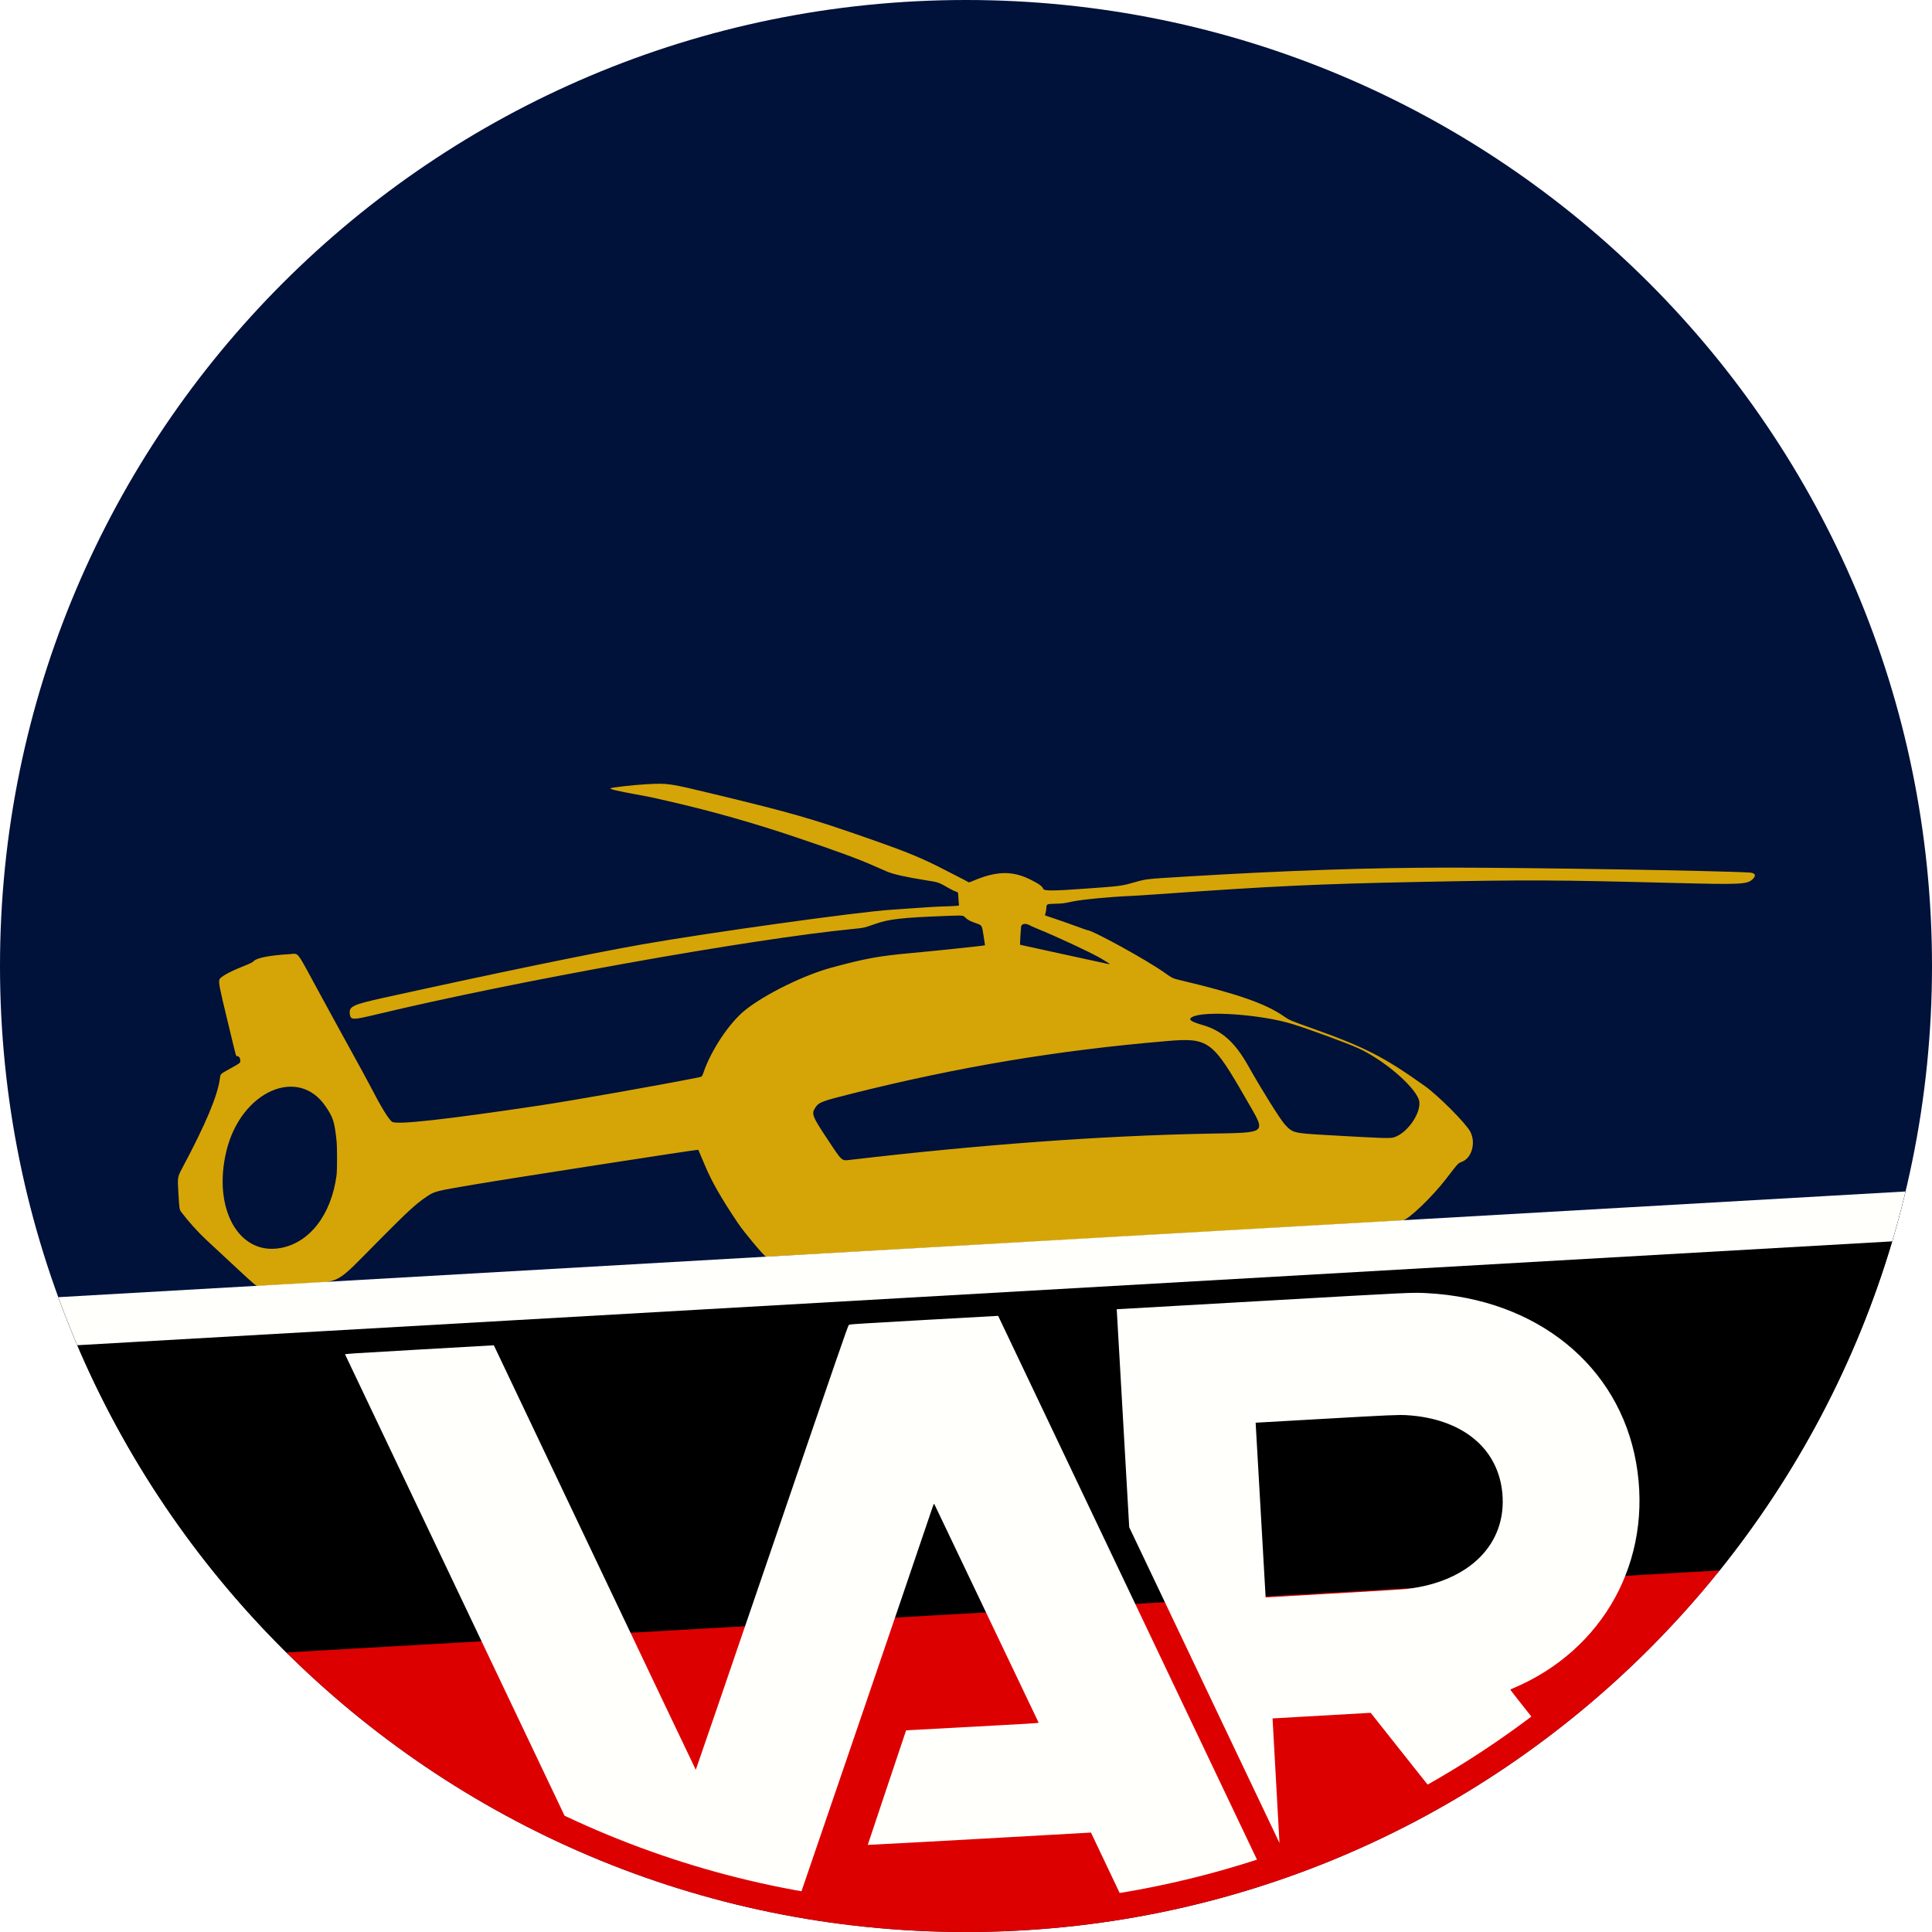
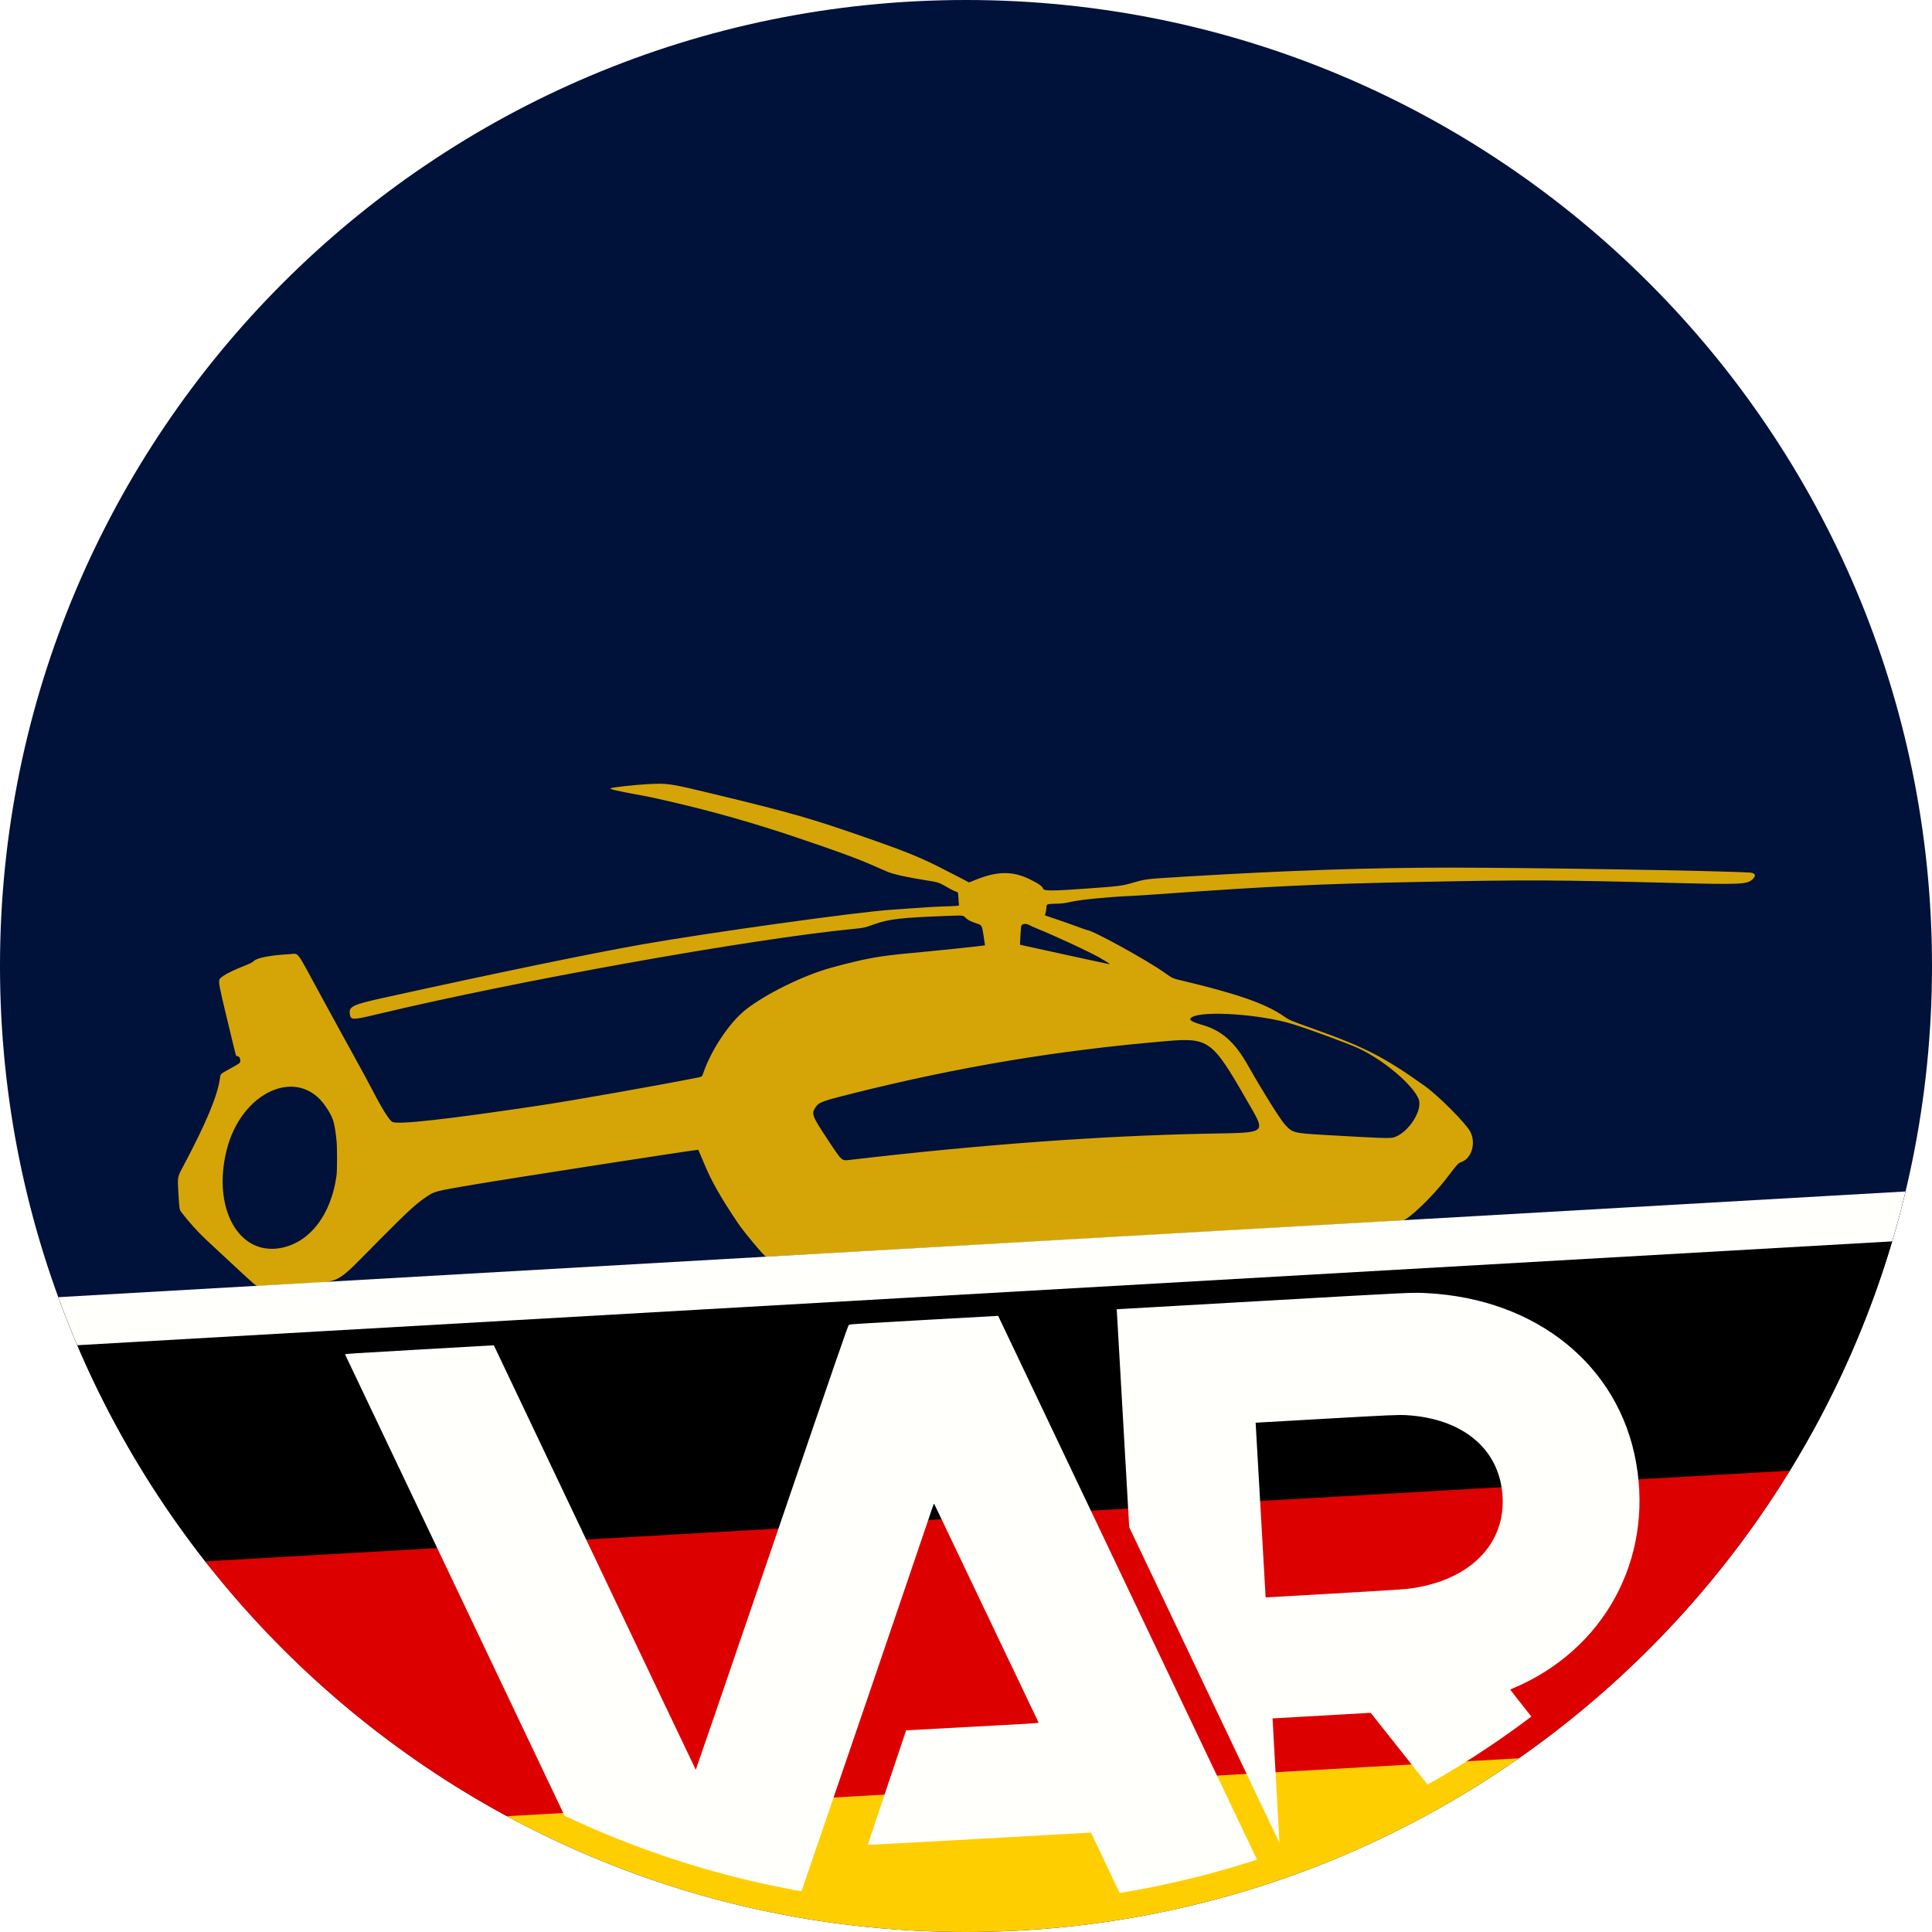
<svg xmlns="http://www.w3.org/2000/svg" viewBox="0 0 512 512" width="512" height="512">
  <defs>
-     <clipPath id="e20">
+     <clipPath id="e24">
      <circle cx="256" cy="256" r="256" />
    </clipPath>
  </defs>
-   <g clip-path="url(#e20)">
+   <g clip-path="url(#e24)">
    <circle cx="256" cy="256" r="256" fill="#00113A" />
-     <g transform="rotate(-3.275 256 256)">
-       <g transform="translate(0,330)">
-         <rect x="-512" y="0.00" width="1536" height="97.93" fill="#000000" />
-         <rect x="-512" y="97.33" width="1536" height="97.93" fill="#DD0000" />
-         <rect x="-512" y="194.67" width="1536" height="97.93" fill="#FFCE00" />
+     <defs>
+       <clipPath id="f25">
+         <rect x="-512" y="330" width="1536" height="1024" transform="rotate(-3.275 256 256)" />
+       </clipPath>
+     </defs>
+     <g clip-path="url(#f25)">
+       <g transform="rotate(-3.275 256 256)">
+         <g transform="translate(0,330)">
+           <rect x="-512" y="0.00" width="1536" height="72.60" fill="#000000" />
+           <rect x="-512" y="72.00" width="1536" height="72.60" fill="#DD0000" />
+           <rect x="-512" y="144.00" width="1536" height="72.60" fill="#FFCE00" />
+         </g>
      </g>
    </g>
    <g fill="#D5A507" transform="translate(47.00,207.72) scale(0.418)">
      <path d="M35.7 305.27C27.86 297.99 20 290.67 18.23 289.02C12.94 284.07 7.26 277.76 2.59 271.63C1.3 269.94 1.3 269.94 0.67 259.67C0.04 249.4 0.04 249.4 3.21 243.43C17.85 215.93 25.31 198.26 26.9 187.33C27.45 183.58 26.65 184.36 34.25 180.13C39.92 176.97 39.91 176.98 39.91 175.49C39.91 173.85 39.02 172.61 37.83 172.6C37.11 172.6 37.81 175.22 31.69 149.81C26.64 128.87 26.11 126.2 26.67 124.15C27.12 122.49 32.62 119.37 41.13 115.95C46.53 113.78 47.49 113.3 48.58 112.26C50.67 110.26 58.97 108.69 71.24 107.99C77.19 107.64 74.98 104.81 89.29 131.15C96.15 143.79 105.73 161.29 110.57 170.04C115.41 178.79 120.75 188.62 122.44 191.88C129.48 205.52 134.23 213.21 136.29 214.34C139.72 216.22 170.18 212.83 229.23 204.01C250.02 200.91 306.75 190.88 330.23 186.17C332.66 185.68 332.66 185.68 333.54 183.12C338.5 168.63 350.1 151.3 360.17 143.32C372.8 133.3 397.13 121.34 414.41 116.63C435.84 110.79 444.66 109.17 464.81 107.34C479.81 105.98 511.76 102.62 512.05 102.38C512.08 102.36 511.65 99.49 511.1 96.01C510.1 89.68 510.1 89.68 506.87 88.58C502.65 87.13 501 86.26 499.45 84.67C498.18 83.37 498.18 83.37 487.88 83.75C459.05 84.82 451.08 85.73 441.9 89.01C435.4 91.33 435.45 91.31 428.8 91.97C362.81 98.45 214.12 125.11 126.21 146.21C111.13 149.83 109.91 149.82 109.35 146.09C108.62 141.18 110.96 140.04 130.7 135.68C199.78 120.43 262.82 107.4 294.63 101.81C336.98 94.36 431.41 81.22 452.54 79.84C455.13 79.67 462.05 79.18 467.91 78.75C473.77 78.33 480.74 77.91 483.41 77.82C496.02 77.41 495.76 77.44 495.55 76.49C495.44 76.03 495.28 74.08 495.18 72.17C495.01 68.69 495.01 68.69 493.75 68.38C493.06 68.2 491.24 67.34 489.71 66.47C482.4 62.32 482.87 62.48 475.05 61.23C461.69 59.09 454.17 57.41 449.82 55.59C448.42 55 444.91 53.47 442.02 52.19C431.61 47.57 418.28 42.66 392.8 34.08C364.87 24.67 339.59 17.5 311.76 11.09C299.95 8.37 299.99 8.38 290.21 6.6C279.38 4.63 274.04 3.36 274.55 2.87C275.14 2.3 289.73 0.65 297.88 0.23C311.16 -0.46 311.55 -0.4 341.15 6.74C389.7 18.46 402.15 22.04 437.97 34.58C462.99 43.33 472.02 47.05 486.52 54.55C489.7 56.2 494.13 58.47 496.36 59.59C498.58 60.72 500.74 61.86 501.14 62.13C501.87 62.62 501.89 62.62 504.82 61.38C519.4 55.23 529.43 55.03 540.79 60.69C546.35 63.46 548.17 64.78 548.98 66.6C549.58 67.97 555.31 67.94 575.92 66.45C598.39 64.83 598.39 64.83 607.34 62.29C614.29 60.32 614.14 60.33 639.56 58.79C703.41 54.93 756.26 53.13 806.36 53.13C858.12 53.13 977.54 55.09 996.82 56.26C1000.43 56.48 1001.17 58.14 998.71 60.49C995.29 63.76 991.43 63.94 948.73 62.85C873.08 60.91 856.08 60.83 788.97 62.17C722.22 63.5 694.67 64.8 620.01 70.11C613.86 70.55 607 70.98 604.77 71.07C591.89 71.59 573.5 73.35 567.47 74.64C561.97 75.82 561.32 75.9 556.36 76.04C551.11 76.19 551.11 76.19 550.94 78.75C550.84 80.16 550.57 81.77 550.34 82.33C550.01 83.11 549.99 83.38 550.24 83.47C550.42 83.53 553.42 84.55 556.9 85.72C560.39 86.9 566.25 88.96 569.93 90.32C573.61 91.67 576.74 92.77 576.89 92.77C580.14 92.77 614.7 111.79 625.81 119.69C630.93 123.34 630.93 123.34 636.87 124.75C672.02 133.12 689.95 139.38 701.29 147.24C705.18 149.93 705.18 149.93 720.24 155.31C752.95 166.98 765.35 173.35 790.99 191.66C799.5 197.73 816.67 214.97 819.64 220.42C823.42 227.36 820.75 237.21 814.42 239.63C811.9 240.59 812.26 240.2 804.25 250.61C795.46 262.02 780.6 276.24 776.87 276.82C775.66 277 373.53 299.94 373.25 299.84C371.87 299.33 359.32 284.34 355.46 278.59C344.66 262.51 338.75 252.16 334.39 241.69C332.21 236.45 330.36 232.1 330.28 232.02C329.97 231.71 213.68 249.73 187.97 254.08C164.08 258.12 163.13 258.35 158.5 261.43C151.54 266.06 146.73 270.44 129.11 288.18C98.73 318.77 105.03 315.29 77.25 316.85C63.91 317.61 52.31 318.29 51.48 318.37C49.96 318.52 49.96 318.52 35.7 305.27ZM65.16 294.35C83.73 291.12 97.51 273.39 100.91 248.38C101.38 244.97 101.37 230.17 100.9 226C99.56 213.99 98.8 211.61 94.02 204.55C76.64 178.83 40.43 194.92 31.18 232.47C22.2 268.91 38.7 298.96 65.16 294.35ZM426.51 238.42C508.82 228.76 585.47 223.14 652.64 221.81C692.24 221.03 690.56 222.48 677.71 200.11C656.08 162.43 653.86 160.82 626.75 163.14C557.73 169.02 495.94 179.34 427.86 196.36C408.78 201.13 406.7 201.91 404.56 205.13C401.84 209.25 402.31 210.47 412.79 226.27C421.54 239.45 421.09 239.05 426.51 238.42ZM771.34 224.12C780.47 221.3 789.76 206.88 786.96 199.86C783.31 190.7 764.16 174.62 748.38 167.48C741.64 164.43 718.63 155.97 707.64 152.51C687.74 146.23 651.12 143.59 643.34 147.88C640.63 149.37 642.43 150.74 649.96 152.91C662.3 156.47 670.56 163.87 679.03 178.98C687.23 193.6 699.29 212.89 702.16 215.99C707.1 221.32 707.66 221.47 727.59 222.62C764.71 224.76 768.81 224.9 771.34 224.12ZM591.15 114.24C591.15 114.08 588 112.11 584.82 110.28C578.3 106.55 556.35 96.34 545.07 91.8C543.08 91 540.82 89.97 540.03 89.52C537.82 88.26 535.19 88.74 534.96 90.44C534.72 92.22 534.14 101.92 534.27 102.04C534.33 102.09 541.55 103.67 550.3 105.55C559.05 107.43 571.61 110.17 578.21 111.63C589.8 114.19 591.15 114.47 591.15 114.24Z" fill-rule="evenodd" />
    </g>
    <g transform="translate(256,330) rotate(-3.275)">
      <rect x="-614.4" y="0" width="1228.8" height="13" fill="#FFFFFC" />
    </g>
    <g transform="rotate(-3.275 256 256)">
      <defs>
-         <clipPath id="wc21">
+         <clipPath id="wc26">
          <circle cx="256" cy="256" r="249.00" />
        </clipPath>
      </defs>
-       <g clip-path="url(#wc21)">
+       <g clip-path="url(#wc26)">
        <g fill="#FFFFFC" transform="translate(85.82,349.00) scale(0.34037)">
          <path d="M289.74 479.69C249.1 462.82 211.02 441.92 174.82 416.64C167.25 411.34 167.25 411.34 166.37 409.23C162.93 400.93 0.18 1.51 0.07 1.11C-0.06 0.62 2.84 0.59 58.01 0.59L116.09 0.59L185.06 170.03C222.99 263.22 254.1 339.51 254.19 339.56C254.28 339.61 285.4 263.37 323.34 170.12C384.28 20.39 392.41 0.59 392.96 0.59C393.29 0.59 393.7 0.46 393.87 0.29C394.06 0.1 413.57 0.02 451.79 0.07L509.42 0.15L544.76 86.85C564.2 134.53 608.31 242.75 642.78 327.34C677.26 411.92 705.52 481.23 705.59 481.35C705.67 481.47 679.54 481.57 647.54 481.57L589.35 481.57L573.97 443.75L558.58 405.93L471.57 405.85C423.71 405.81 384.55 405.68 384.54 405.56C384.54 405.44 392.39 385.74 402 361.78L419.45 318.23L471.2 318.41C515.7 318.56 522.93 318.53 522.79 318.17C522.7 317.94 506.67 278.74 487.17 231.05C467.67 183.37 451.59 144.02 451.43 143.62C451.18 142.97 450.83 143.66 448.49 149.51C443.95 160.87 401.02 266.69 388.38 297.7C381.77 313.92 368.25 347.1 358.35 371.42C348.45 395.75 334.26 430.59 326.81 448.84L313.26 482.01L304.45 482.08C295.64 482.14 295.64 482.14 289.74 479.69ZM816.71 375.56L781.33 325.28L743.07 325.27L704.81 325.27L704.73 373.84L704.66 422.41L653.27 296.34L601.89 170.27L601.89 85.28L601.89 0.29L714.76 0.3C833.83 0.3 832.21 0.29 844 1.6C928.95 11.07 989.75 66.44 998.79 142.58C1007.87 219.03 965.21 287.28 892.44 312.78C891.58 313.08 890.89 313.43 890.89 313.56C890.89 313.69 899.25 325.68 909.48 340.21C925.33 362.72 928.01 366.68 927.69 367.07C925.15 370.14 900.18 391.1 887.5 400.82C876.27 409.42 854.38 424.97 852.46 425.7C852.24 425.79 838.37 406.35 816.71 375.56ZM814.95 230.6C864.01 227.69 894.92 200 893.44 160.28C892.13 125.15 865.53 100.73 822.91 95.56C816.39 94.77 809.35 94.67 758.26 94.67L704.81 94.66L704.81 162.78L704.81 230.91L757.37 230.9C789.22 230.9 811.91 230.78 814.95 230.6Z" fill-rule="evenodd" />
        </g>
      </g>
    </g>
  </g>
</svg>
